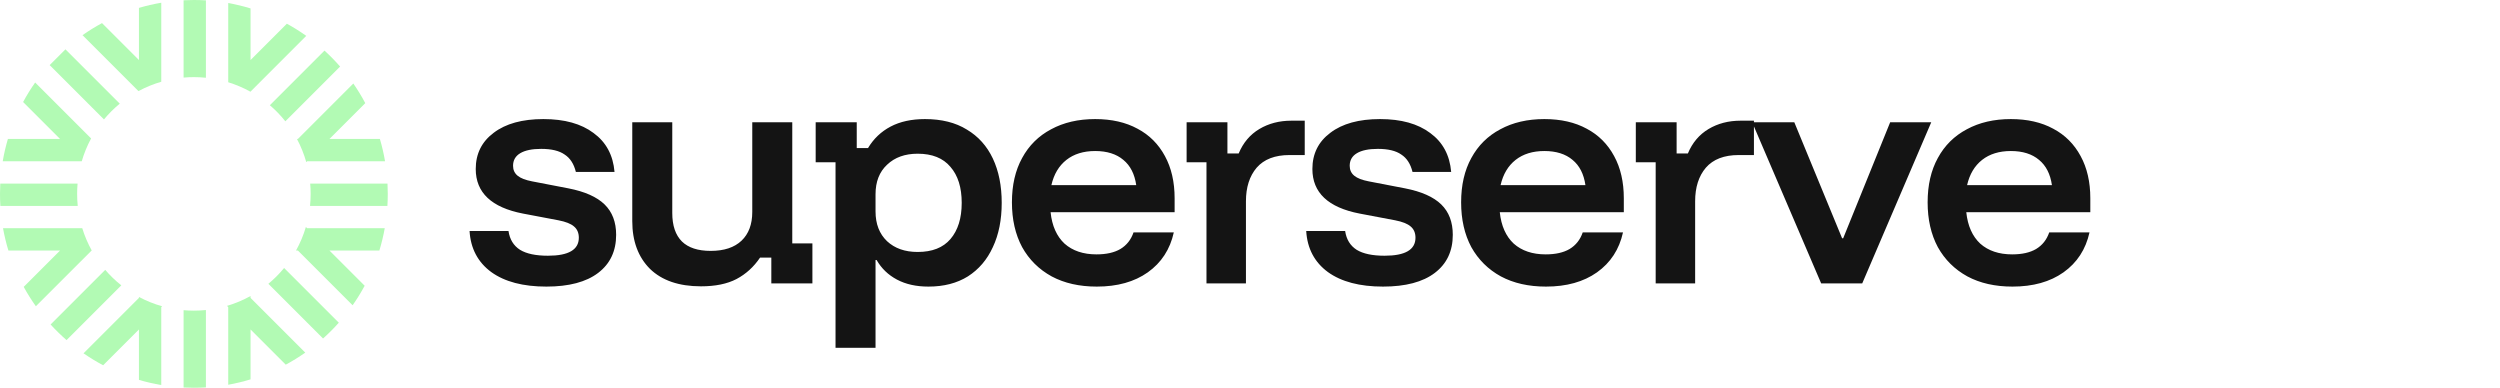
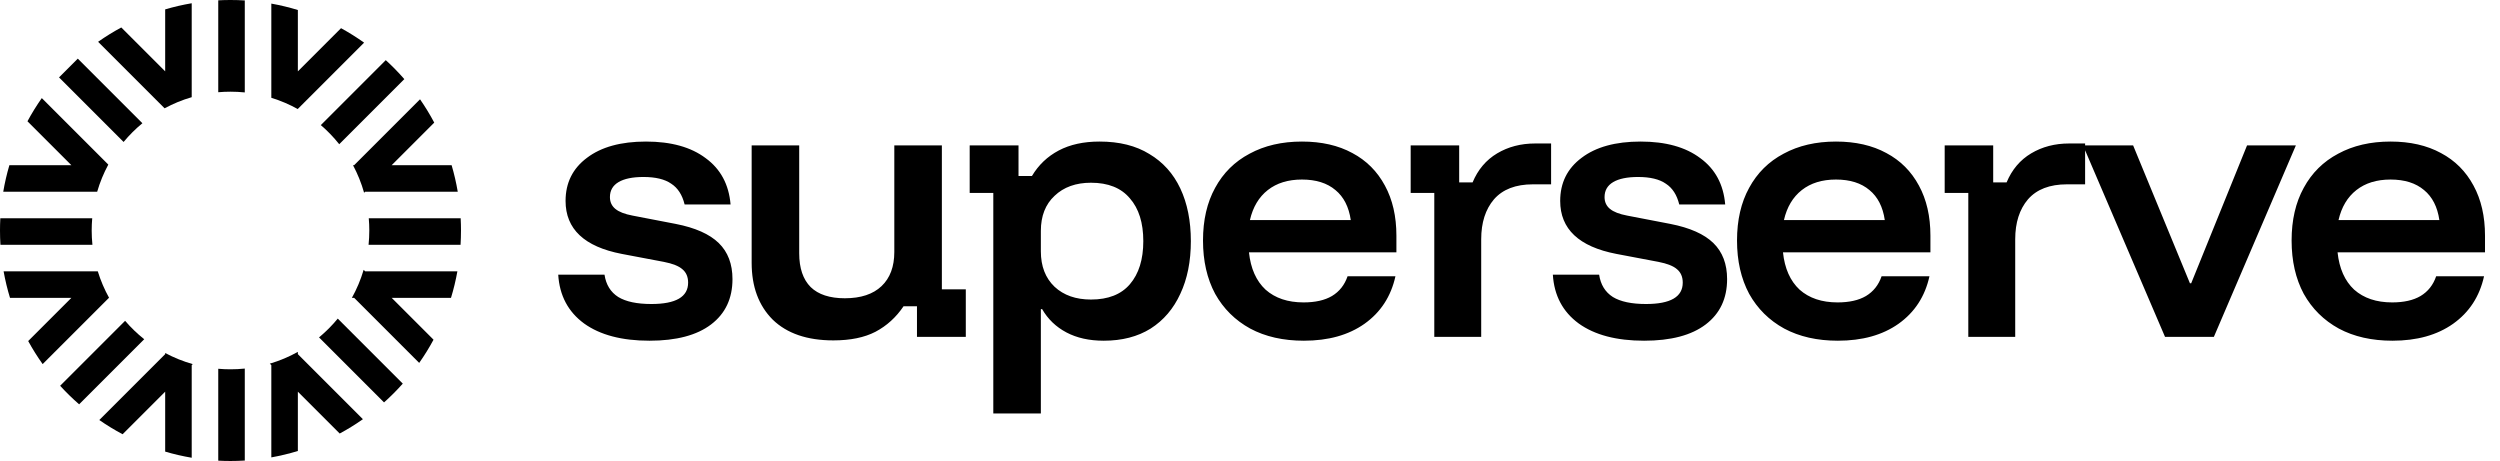
- <svg xmlns="http://www.w3.org/2000/svg" viewBox="0 0 548 85" width="548" height="85" fill="none">
-   <g transform="translate(0, 0) scale(0.653846)">
-     <path d="M0.123 69.03C0.041 67.697 0 66.354 0 65.001C0 63.842 0.03 62.691 0.09 61.547H26.008C25.908 62.685 25.857 63.837 25.857 65.001C25.857 66.361 25.927 67.705 26.062 69.03H0.123Z" fill="#B2FAB4" />
-     <path d="M2.819 83.995C2.075 81.558 1.471 79.061 1.016 76.512H27.577C28.383 79.134 29.457 81.639 30.767 83.995H30.705L12.025 102.674C10.543 100.594 9.18 98.423 7.947 96.17L20.122 83.995H2.819Z" fill="#B2FAB4" />
-     <path d="M22.312 114.019C20.43 112.379 18.643 110.632 16.961 108.788L35.277 90.471C36.904 92.368 38.71 94.107 40.668 95.663L22.312 114.019Z" fill="#B2FAB4" />
-     <path d="M34.577 122.457C32.301 121.249 30.105 119.91 28 118.45L46.579 99.87V99.547C49.028 100.855 51.631 101.911 54.355 102.679L54.062 102.971V129.085C51.515 128.653 49.017 128.073 46.579 127.354V110.454L34.577 122.457Z" fill="#B2FAB4" />
-     <path d="M69.03 129.876C67.697 129.958 66.354 129.999 65.001 129.999C63.842 129.999 62.691 129.97 61.547 129.91V103.991C62.685 104.091 63.837 104.142 65.001 104.142C66.361 104.142 67.705 104.073 69.03 103.938V129.876Z" fill="#B2FAB4" />
-     <path d="M83.996 127.18C81.559 127.924 79.062 128.528 76.513 128.984V102.97L76.092 102.549C78.867 101.73 81.514 100.612 83.996 99.232V99.87L102.338 118.213C100.245 119.684 98.062 121.035 95.798 122.255L83.996 110.453V127.18Z" fill="#B2FAB4" />
-     <path d="M113.584 108.182C111.925 110.047 110.16 111.816 108.299 113.48L89.967 95.148C91.891 93.552 93.66 91.776 95.248 89.846L113.584 108.182Z" fill="#B2FAB4" />
-     <path d="M122.255 95.798C121.034 98.062 119.684 100.246 118.212 102.338L99.87 83.996H99.232C100.612 81.514 101.73 78.867 102.549 76.092L102.969 76.513H128.984C128.528 79.062 127.924 81.559 127.18 83.996H110.453L122.255 95.798Z" fill="#B2FAB4" />
-     <path d="M129.91 61.547C129.97 62.691 129.999 63.842 129.999 65.001C129.999 66.354 129.958 67.697 129.876 69.03H103.938C104.073 67.705 104.142 66.361 104.142 65.001C104.142 63.837 104.091 62.685 103.991 61.547H129.91Z" fill="#B2FAB4" />
-     <path d="M122.456 34.576L110.454 46.579H127.354C128.073 49.017 128.653 51.515 129.085 54.062H102.97L102.679 54.354C101.911 51.63 100.855 49.027 99.547 46.579H99.87L118.45 28C119.91 30.105 121.249 32.301 122.456 34.576Z" fill="#B2FAB4" />
-     <path d="M108.788 16.961C110.632 18.643 112.379 20.43 114.019 22.312L95.663 40.668C94.107 38.71 92.368 36.904 90.471 35.277L108.788 16.961Z" fill="#B2FAB4" />
-     <path d="M96.17 7.947C98.423 9.18 100.594 10.543 102.674 12.025L83.995 30.705V30.767C81.639 29.457 79.134 28.383 76.512 27.577V1.016C79.061 1.471 81.558 2.075 83.995 2.819V20.122L96.17 7.947Z" fill="#B2FAB4" />
-     <path d="M61.547 0.09C62.691 0.03 63.842 0 65.001 0C66.354 0 67.697 0.041 69.03 0.123V26.062C67.705 25.927 66.361 25.857 65.001 25.857C63.837 25.857 62.685 25.908 61.547 26.008V0.09Z" fill="#B2FAB4" />
-     <path d="M46.581 2.647C49.018 1.928 51.516 1.348 54.064 0.916V27.406C51.385 28.184 48.825 29.24 46.416 30.542L27.662 11.787C29.755 10.316 31.938 8.966 34.202 7.745L46.581 20.123V2.647Z" fill="#B2FAB4" />
-     <path d="M7.745 34.202C8.965 31.938 10.316 29.755 11.787 27.662L30.542 46.416C29.24 48.825 28.184 51.385 27.406 54.063H0.916C1.348 51.516 1.928 49.018 2.647 46.58H20.123L7.745 34.202Z" fill="#B2FAB4" />
-     <path d="M40.154 34.753C38.223 36.34 36.447 38.109 34.852 40.033L16.646 21.828L21.938 16.537L40.154 34.753Z" fill="#B2FAB4" />
-     <path d="M183.16 96.08C175.36 96.08 169.21 94.46 164.71 91.22C160.21 87.92 157.78 83.33 157.42 77.45H170.47C170.89 80.27 172.18 82.37 174.34 83.75C176.5 85.07 179.62 85.73 183.7 85.73C190.6 85.73 194.05 83.72 194.05 79.7C194.05 78.08 193.51 76.82 192.43 75.92C191.41 75.02 189.67 74.33 187.21 73.85L175.33 71.6C164.77 69.56 159.49 64.58 159.49 56.66C159.49 51.56 161.5 47.51 165.52 44.51C169.54 41.45 175.09 39.92 182.17 39.92C189.25 39.92 194.86 41.48 199 44.6C203.2 47.66 205.54 52.01 206.02 57.65H193.06C192.4 54.95 191.14 53 189.28 51.8C187.48 50.54 184.87 49.91 181.45 49.91C178.39 49.91 176.05 50.39 174.43 51.35C172.81 52.31 172 53.72 172 55.58C172 56.96 172.51 58.07 173.53 58.91C174.55 59.75 176.17 60.38 178.39 60.8L190.54 63.14C196.06 64.22 200.11 66.02 202.69 68.54C205.27 71.06 206.56 74.45 206.56 78.71C206.56 84.17 204.55 88.43 200.53 91.49C196.51 94.55 190.72 96.08 183.16 96.08ZM235.006 95.99C227.626 95.99 221.926 94.04 217.906 90.14C213.946 86.18 211.966 80.84 211.966 74.12V41H225.376V71.42C225.376 75.62 226.456 78.8 228.616 80.96C230.776 83.06 233.986 84.11 238.246 84.11C242.746 84.11 246.196 82.97 248.596 80.69C250.996 78.41 252.196 75.2 252.196 71.06V41H265.606V81.59H272.356V95H258.586V86.36H254.806C252.706 89.48 250.066 91.88 246.886 93.56C243.766 95.18 239.806 95.99 235.006 95.99ZM280.111 116.6V54.41H273.451V41H287.221V49.64H291.001C292.861 46.52 295.381 44.12 298.561 42.44C301.741 40.76 305.581 39.92 310.081 39.92C315.661 39.92 320.341 41.09 324.121 43.43C327.961 45.71 330.871 48.95 332.851 53.15C334.831 57.35 335.821 62.3 335.821 68C335.821 73.7 334.831 78.65 332.851 82.85C330.931 87.05 328.141 90.32 324.481 92.66C320.821 94.94 316.411 96.08 311.251 96.08C307.171 96.08 303.661 95.3 300.721 93.74C297.781 92.18 295.501 89.99 293.881 87.17H293.521V116.6H280.111ZM307.651 84.47C312.511 84.47 316.171 83.03 318.631 80.15C321.151 77.21 322.411 73.16 322.411 68C322.411 62.84 321.151 58.82 318.631 55.94C316.171 53 312.511 51.53 307.651 51.53C303.391 51.53 299.971 52.76 297.391 55.22C294.811 57.62 293.521 60.92 293.521 65.12V70.88C293.521 75.08 294.811 78.41 297.391 80.87C299.971 83.27 303.391 84.47 307.651 84.47ZM367.687 96.08C361.867 96.08 356.827 94.94 352.567 92.66C348.307 90.32 345.007 87.05 342.667 82.85C340.387 78.59 339.247 73.58 339.247 67.82C339.247 62.06 340.387 57.11 342.667 52.97C344.947 48.77 348.187 45.56 352.387 43.34C356.587 41.06 361.507 39.92 367.147 39.92C372.667 39.92 377.407 41 381.367 43.16C385.327 45.26 388.387 48.32 390.547 52.34C392.707 56.3 393.787 61.01 393.787 66.47V71.15H352.207C352.687 75.71 354.247 79.22 356.887 81.68C359.587 84.08 363.157 85.28 367.597 85.28C370.897 85.28 373.567 84.68 375.607 83.48C377.707 82.22 379.177 80.36 380.017 77.9H393.517C392.257 83.6 389.347 88.07 384.787 91.31C380.287 94.49 374.587 96.08 367.687 96.08ZM352.477 62.06H380.917C380.377 58.34 378.937 55.52 376.597 53.6C374.257 51.62 371.107 50.63 367.147 50.63C363.247 50.63 360.037 51.62 357.517 53.6C354.997 55.58 353.317 58.4 352.477 62.06ZM404.469 95V54.41H397.809V41H411.489V51.44H415.269C416.769 47.84 419.079 45.11 422.199 43.25C425.319 41.39 428.889 40.46 432.909 40.46H437.409V51.98H432.279C427.419 51.98 423.759 53.39 421.299 56.21C418.899 59.03 417.699 62.78 417.699 67.46V95H404.469Z" fill="#141414" />
-     <path d="M463.644 96.08C455.844 96.08 449.694 94.46 445.194 91.22C440.694 87.92 438.264 83.33 437.904 77.45H450.954C451.374 80.27 452.664 82.37 454.824 83.75C456.984 85.07 460.104 85.73 464.184 85.73C471.084 85.73 474.534 83.72 474.534 79.7C474.534 78.08 473.994 76.82 472.914 75.92C471.894 75.02 470.154 74.33 467.694 73.85L455.814 71.6C445.254 69.56 439.974 64.58 439.974 56.66C439.974 51.56 441.984 47.51 446.004 44.51C450.024 41.45 455.574 39.92 462.654 39.92C469.734 39.92 475.344 41.48 479.484 44.6C483.684 47.66 486.024 52.01 486.504 57.65H473.544C472.884 54.95 471.624 53 469.764 51.8C467.964 50.54 465.354 49.91 461.934 49.91C458.874 49.91 456.534 50.39 454.914 51.35C453.294 52.31 452.484 53.72 452.484 55.58C452.484 56.96 452.994 58.07 454.014 58.91C455.034 59.75 456.654 60.38 458.874 60.8L471.024 63.14C476.544 64.22 480.594 66.02 483.174 68.54C485.754 71.06 487.044 74.45 487.044 78.71C487.044 84.17 485.034 88.43 481.014 91.49C476.994 94.55 471.204 96.08 463.644 96.08ZM518.279 96.08C512.459 96.08 507.419 94.94 503.159 92.66C498.899 90.32 495.599 87.05 493.259 82.85C490.979 78.59 489.839 73.58 489.839 67.82C489.839 62.06 490.979 57.11 493.259 52.97C495.539 48.77 498.779 45.56 502.979 43.34C507.179 41.06 512.099 39.92 517.739 39.92C523.259 39.92 527.999 41 531.959 43.16C535.919 45.26 538.979 48.32 541.139 52.34C543.299 56.3 544.379 61.01 544.379 66.47V71.15H502.799C503.279 75.71 504.839 79.22 507.479 81.68C510.179 84.08 513.749 85.28 518.189 85.28C521.489 85.28 524.159 84.68 526.199 83.48C528.299 82.22 529.769 80.36 530.609 77.9H544.109C542.849 83.6 539.939 88.07 535.379 91.31C530.879 94.49 525.179 96.08 518.279 96.08ZM503.069 62.06H531.509C530.969 58.34 529.529 55.52 527.189 53.6C524.849 51.62 521.699 50.63 517.739 50.63C513.839 50.63 510.629 51.62 508.109 53.6C505.589 55.58 503.909 58.4 503.069 62.06ZM555.061 95V54.41H548.401V41H562.081V51.44H565.861C567.361 47.84 569.671 45.11 572.791 43.25C575.911 41.39 579.481 40.46 583.501 40.46H588.001V51.98H582.871C578.011 51.98 574.351 53.39 571.891 56.21C569.491 59.03 568.291 62.78 568.291 67.46V95H555.061ZM610.539 95L587.409 41H601.539L617.559 79.88H617.919L633.669 41H647.439L624.309 95H610.539ZM674.672 96.08C668.852 96.08 663.812 94.94 659.552 92.66C655.292 90.32 651.992 87.05 649.652 82.85C647.372 78.59 646.232 73.58 646.232 67.82C646.232 62.06 647.372 57.11 649.652 52.97C651.932 48.77 655.172 45.56 659.372 43.34C663.572 41.06 668.492 39.92 674.132 39.92C679.652 39.92 684.392 41 688.352 43.16C692.312 45.26 695.372 48.32 697.532 52.34C699.692 56.3 700.772 61.01 700.772 66.47V71.15H659.192C659.672 75.71 661.232 79.22 663.872 81.68C666.572 84.08 670.142 85.28 674.582 85.28C677.882 85.28 680.552 84.68 682.592 83.48C684.692 82.22 686.162 80.36 687.002 77.9H700.502C699.242 83.6 696.332 88.07 691.772 91.31C687.272 94.49 681.572 96.08 674.672 96.08ZM659.462 62.06H687.902C687.362 58.34 685.922 55.52 683.582 53.6C681.242 51.62 678.092 50.63 674.132 50.63C670.232 50.63 667.022 51.62 664.502 53.6C661.982 55.58 660.302 58.4 659.462 62.06Z" fill="#141414" />
-   </g>
+ <svg xmlns="http://www.w3.org/2000/svg" width="705" height="130" viewBox="0 0 705 130" fill="none">
+   <path d="M0.123 69.029C0.041 67.697 0 66.353 0 65C0 63.841 0.03 62.69 0.09 61.546H26.008C25.908 62.684 25.857 63.836 25.857 65C25.857 66.36 25.927 67.705 26.062 69.029H0.123Z" fill="black" />
+   <path d="M2.82 83.996C2.076 81.559 1.472 79.061 1.016 76.513H27.578C28.384 79.135 29.458 81.64 30.768 83.996H30.706L12.026 102.675C10.544 100.595 9.181 98.424 7.948 96.171L20.123 83.996H2.82Z" fill="black" />
+   <path d="M22.312 114.019C20.43 112.379 18.643 110.632 16.962 108.788L35.278 90.471C36.905 92.368 38.711 94.108 40.669 95.663L22.312 114.019Z" fill="black" />
+   <path d="M34.577 122.456C32.301 121.248 30.106 119.909 28.001 118.449L46.58 99.87V99.546C49.028 100.854 51.631 101.91 54.355 102.678L54.063 102.97V129.084C51.515 128.652 49.018 128.072 46.58 127.353V110.453L34.577 122.456Z" fill="black" />
+   <path d="M69.029 129.877C67.697 129.959 66.353 130 65 130C63.841 130 62.69 129.97 61.546 129.91V103.992C62.684 104.092 63.836 104.143 65 104.143C66.36 104.143 67.705 104.073 69.029 103.938V129.877Z" fill="black" />
+   <path d="M83.996 127.18C81.559 127.924 79.061 128.528 76.513 128.984V102.97L76.092 102.549C78.867 101.73 81.514 100.612 83.996 99.232V99.87L102.338 118.213C100.245 119.684 98.062 121.035 95.798 122.255L83.996 110.453V127.18Z" fill="black" />
+   <path d="M113.584 108.182C111.925 110.047 110.16 111.816 108.299 113.48L89.967 95.148C91.891 93.552 93.66 91.776 95.248 89.846L113.584 108.182Z" fill="black" />
+   <path d="M122.255 95.798C121.034 98.062 119.684 100.246 118.212 102.338L99.87 83.996H99.232C100.612 81.514 101.73 78.867 102.549 76.092L102.969 76.513H128.984C128.528 79.061 127.924 81.559 127.18 83.996H110.453L122.255 95.798Z" fill="black" />
+   <path d="M129.91 61.546C129.97 62.69 130 63.841 130 65C130 66.353 129.959 67.697 129.877 69.029H103.938C104.073 67.705 104.143 66.36 104.143 65C104.143 63.836 104.092 62.684 103.992 61.546H129.91Z" fill="black" />
+   <path d="M122.455 34.577L110.453 46.58H127.353C128.072 49.018 128.652 51.515 129.084 54.063H102.969L102.678 54.355C101.91 51.631 100.854 49.028 99.546 46.58H99.87L118.449 28.001C119.909 30.106 121.248 32.301 122.455 34.577Z" fill="black" />
+   <path d="M108.788 16.962C110.632 18.643 112.379 20.43 114.019 22.312L95.663 40.669C94.108 38.711 92.368 36.905 90.471 35.278L108.788 16.962Z" fill="black" />
+   <path d="M96.171 7.948C98.424 9.181 100.595 10.544 102.675 12.026L83.996 30.706V30.768C81.64 29.458 79.135 28.384 76.513 27.578V1.016C79.061 1.472 81.559 2.076 83.996 2.82V20.123L96.171 7.948Z" fill="black" />
+   <path d="M61.546 0.09C62.69 0.03 63.841 0 65 0C66.353 0 67.697 0.041 69.029 0.123V26.062C67.705 25.927 66.36 25.857 65 25.857C63.836 25.857 62.684 25.908 61.546 26.008V0.09Z" fill="black" />
+   <path d="M46.58 2.647C49.018 1.928 51.515 1.348 54.063 0.916V27.406C51.384 28.184 48.824 29.24 46.416 30.542L27.662 11.788C29.754 10.316 31.938 8.966 34.202 7.745L46.58 20.123V2.647Z" fill="black" />
+   <path d="M7.745 34.202C8.966 31.938 10.316 29.755 11.787 27.662L30.542 46.416C29.24 48.824 28.184 51.385 27.406 54.063H0.916C1.348 51.515 1.928 49.018 2.647 46.58H20.123L7.745 34.202Z" fill="black" />
+   <path d="M40.154 34.752C38.224 36.34 36.448 38.109 34.852 40.033L16.647 21.828L21.939 16.537L40.154 34.752Z" fill="black" />
+   <path d="M183.16 96.08C175.36 96.08 169.21 94.46 164.71 91.22C160.21 87.92 157.78 83.33 157.42 77.45H170.47C170.89 80.27 172.18 82.37 174.34 83.75C176.5 85.07 179.62 85.73 183.7 85.73C190.6 85.73 194.05 83.72 194.05 79.7C194.05 78.08 193.51 76.82 192.43 75.92C191.41 75.02 189.67 74.33 187.21 73.85L175.33 71.6C164.77 69.56 159.49 64.58 159.49 56.66C159.49 51.56 161.5 47.51 165.52 44.51C169.54 41.45 175.09 39.92 182.17 39.92C189.25 39.92 194.86 41.48 199 44.6C203.2 47.66 205.54 52.01 206.02 57.65H193.06C192.4 54.95 191.14 53 189.28 51.8C187.48 50.54 184.87 49.91 181.45 49.91C178.39 49.91 176.05 50.39 174.43 51.35C172.81 52.31 172 53.72 172 55.58C172 56.96 172.51 58.07 173.53 58.91C174.55 59.75 176.17 60.38 178.39 60.8L190.54 63.14C196.06 64.22 200.11 66.02 202.69 68.54C205.27 71.06 206.56 74.45 206.56 78.71C206.56 84.17 204.55 88.43 200.53 91.49C196.51 94.55 190.72 96.08 183.16 96.08ZM235.006 95.99C227.626 95.99 221.926 94.04 217.906 90.14C213.946 86.18 211.966 80.84 211.966 74.12V41H225.376V71.42C225.376 75.62 226.456 78.8 228.616 80.96C230.776 83.06 233.986 84.11 238.246 84.11C242.746 84.11 246.196 82.97 248.596 80.69C250.996 78.41 252.196 75.2 252.196 71.06V41H265.606V81.59H272.356V95H258.586V86.36H254.806C252.706 89.48 250.066 91.88 246.886 93.56C243.766 95.18 239.806 95.99 235.006 95.99ZM280.111 116.6V54.41H273.451V41H287.221V49.64H291.001C292.861 46.52 295.381 44.12 298.561 42.44C301.741 40.76 305.581 39.92 310.081 39.92C315.661 39.92 320.341 41.09 324.121 43.43C327.961 45.71 330.871 48.95 332.851 53.15C334.831 57.35 335.821 62.3 335.821 68C335.821 73.7 334.831 78.65 332.851 82.85C330.931 87.05 328.141 90.32 324.481 92.66C320.821 94.94 316.411 96.08 311.251 96.08C307.171 96.08 303.661 95.3 300.721 93.74C297.781 92.18 295.501 89.99 293.881 87.17H293.521V116.6H280.111ZM307.651 84.47C312.511 84.47 316.171 83.03 318.631 80.15C321.151 77.21 322.411 73.16 322.411 68C322.411 62.84 321.151 58.82 318.631 55.94C316.171 53 312.511 51.53 307.651 51.53C303.391 51.53 299.971 52.76 297.391 55.22C294.811 57.62 293.521 60.92 293.521 65.12V70.88C293.521 75.08 294.811 78.41 297.391 80.87C299.971 83.27 303.391 84.47 307.651 84.47ZM367.687 96.08C361.867 96.08 356.827 94.94 352.567 92.66C348.307 90.32 345.007 87.05 342.667 82.85C340.387 78.59 339.247 73.58 339.247 67.82C339.247 62.06 340.387 57.11 342.667 52.97C344.947 48.77 348.187 45.56 352.387 43.34C356.587 41.06 361.507 39.92 367.147 39.92C372.667 39.92 377.407 41 381.367 43.16C385.327 45.26 388.387 48.32 390.547 52.34C392.707 56.3 393.787 61.01 393.787 66.47V71.15H352.207C352.687 75.71 354.247 79.22 356.887 81.68C359.587 84.08 363.157 85.28 367.597 85.28C370.897 85.28 373.567 84.68 375.607 83.48C377.707 82.22 379.177 80.36 380.017 77.9H393.517C392.257 83.6 389.347 88.07 384.787 91.31C380.287 94.49 374.587 96.08 367.687 96.08ZM352.477 62.06H380.917C380.377 58.34 378.937 55.52 376.597 53.6C374.257 51.62 371.107 50.63 367.147 50.63C363.247 50.63 360.037 51.62 357.517 53.6C354.997 55.58 353.317 58.4 352.477 62.06ZM404.469 95V54.41H397.809V41H411.489V51.44H415.269C416.769 47.84 419.079 45.11 422.199 43.25C425.319 41.39 428.889 40.46 432.909 40.46H437.409V51.98H432.279C427.419 51.98 423.759 53.39 421.299 56.21C418.899 59.03 417.699 62.78 417.699 67.46V95H404.469ZM463.644 96.08C455.844 96.08 449.694 94.46 445.194 91.22C440.694 87.92 438.264 83.33 437.904 77.45H450.954C451.374 80.27 452.664 82.37 454.824 83.75C456.984 85.07 460.104 85.73 464.184 85.73C471.084 85.73 474.534 83.72 474.534 79.7C474.534 78.08 473.994 76.82 472.914 75.92C471.894 75.02 470.154 74.33 467.694 73.85L455.814 71.6C445.254 69.56 439.974 64.58 439.974 56.66C439.974 51.56 441.984 47.51 446.004 44.51C450.024 41.45 455.574 39.92 462.654 39.92C469.734 39.92 475.344 41.48 479.484 44.6C483.684 47.66 486.024 52.01 486.504 57.65H473.544C472.884 54.95 471.624 53 469.764 51.8C467.964 50.54 465.354 49.91 461.934 49.91C458.874 49.91 456.534 50.39 454.914 51.35C453.294 52.31 452.484 53.72 452.484 55.58C452.484 56.96 452.994 58.07 454.014 58.91C455.034 59.75 456.654 60.38 458.874 60.8L471.024 63.14C476.544 64.22 480.594 66.02 483.174 68.54C485.754 71.06 487.044 74.45 487.044 78.71C487.044 84.17 485.034 88.43 481.014 91.49C476.994 94.55 471.204 96.08 463.644 96.08ZM518.279 96.08C512.459 96.08 507.419 94.94 503.159 92.66C498.899 90.32 495.599 87.05 493.259 82.85C490.979 78.59 489.839 73.58 489.839 67.82C489.839 62.06 490.979 57.11 493.259 52.97C495.539 48.77 498.779 45.56 502.979 43.34C507.179 41.06 512.099 39.92 517.739 39.92C523.259 39.92 527.999 41 531.959 43.16C535.919 45.26 538.979 48.32 541.139 52.34C543.299 56.3 544.379 61.01 544.379 66.47V71.15H502.799C503.279 75.71 504.839 79.22 507.479 81.68C510.179 84.08 513.749 85.28 518.189 85.28C521.489 85.28 524.159 84.68 526.199 83.48C528.299 82.22 529.769 80.36 530.609 77.9H544.109C542.849 83.6 539.939 88.07 535.379 91.31C530.879 94.49 525.179 96.08 518.279 96.08ZM503.069 62.06H531.509C530.969 58.34 529.529 55.52 527.189 53.6C524.849 51.62 521.699 50.63 517.739 50.63C513.839 50.63 510.629 51.62 508.109 53.6C505.589 55.58 503.909 58.4 503.069 62.06ZM555.061 95V54.41H548.401V41H562.081V51.44H565.861C567.361 47.84 569.671 45.11 572.791 43.25C575.911 41.39 579.481 40.46 583.501 40.46H588.001V51.98H582.871C578.011 51.98 574.351 53.39 571.891 56.21C569.491 59.03 568.291 62.78 568.291 67.46V95H555.061ZM610.539 95L587.409 41H601.539L617.559 79.88H617.919L633.669 41H647.439L624.309 95H610.539ZM674.672 96.08C668.852 96.08 663.812 94.94 659.552 92.66C655.292 90.32 651.992 87.05 649.652 82.85C647.372 78.59 646.232 73.58 646.232 67.82C646.232 62.06 647.372 57.11 649.652 52.97C651.932 48.77 655.172 45.56 659.372 43.34C663.572 41.06 668.492 39.92 674.132 39.92C679.652 39.92 684.392 41 688.352 43.16C692.312 45.26 695.372 48.32 697.532 52.34C699.692 56.3 700.772 61.01 700.772 66.47V71.15H659.192C659.672 75.71 661.232 79.22 663.872 81.68C666.572 84.08 670.142 85.28 674.582 85.28C677.882 85.28 680.552 84.68 682.592 83.48C684.692 82.22 686.162 80.36 687.002 77.9H700.502C699.242 83.6 696.332 88.07 691.772 91.31C687.272 94.49 681.572 96.08 674.672 96.08ZM659.462 62.06H687.902C687.362 58.34 685.922 55.52 683.582 53.6C681.242 51.62 678.092 50.63 674.132 50.63C670.232 50.63 667.022 51.62 664.502 53.6C661.982 55.58 660.302 58.4 659.462 62.06Z" fill="black" />
</svg>
